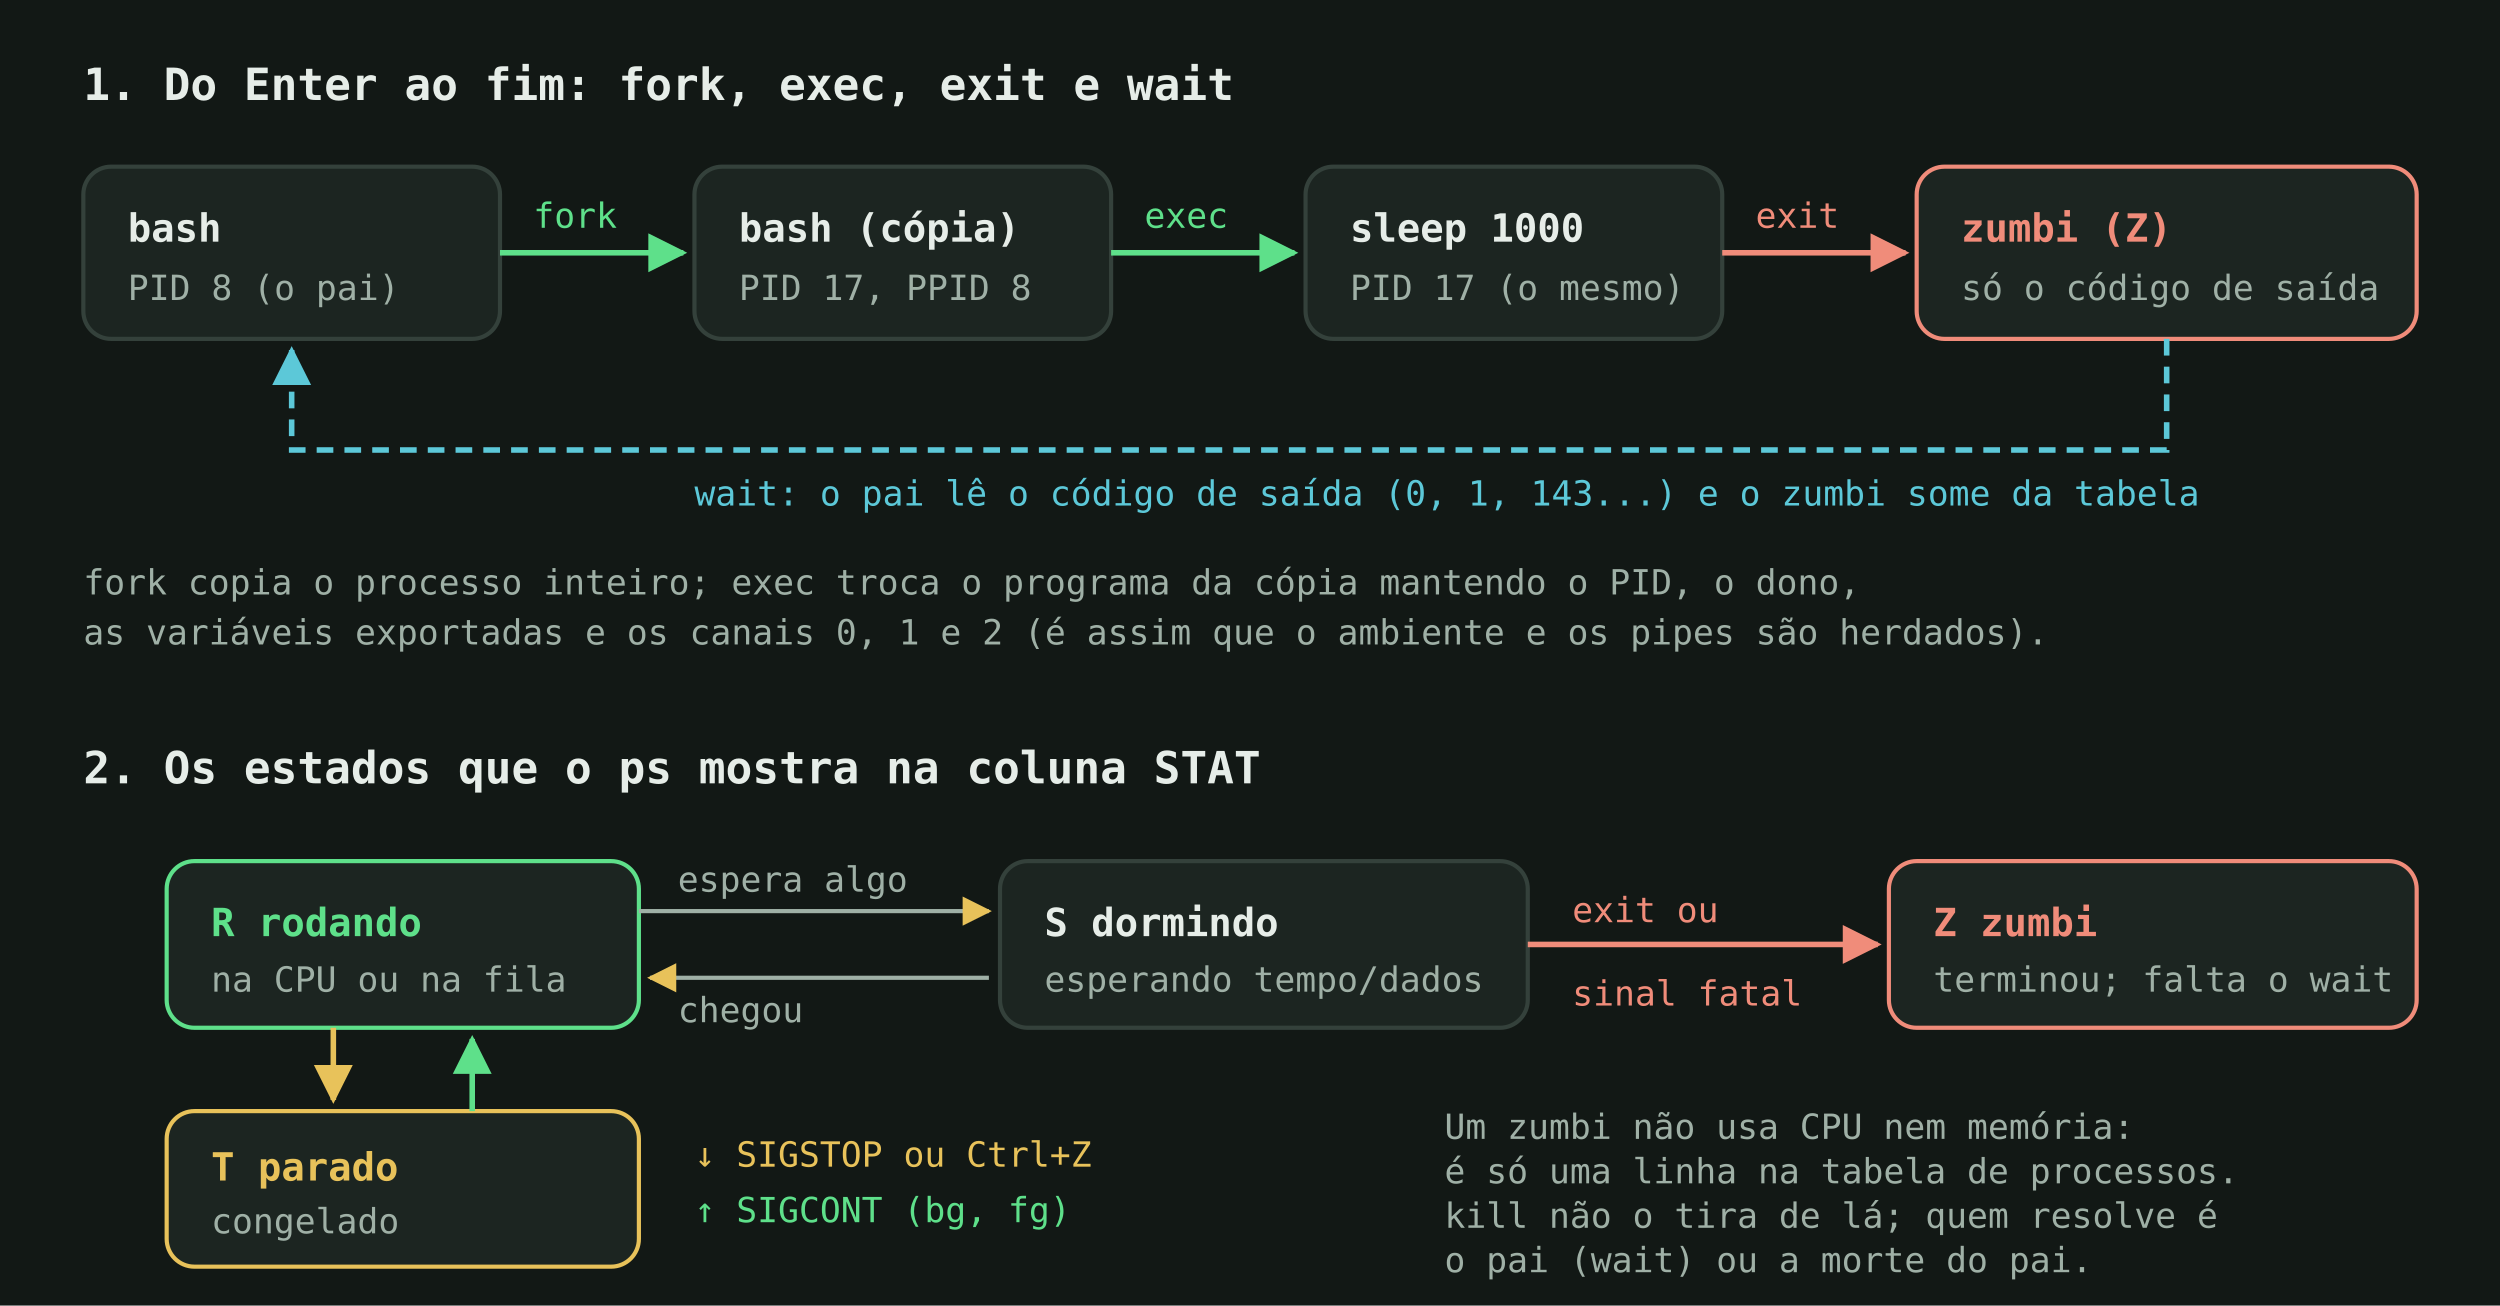
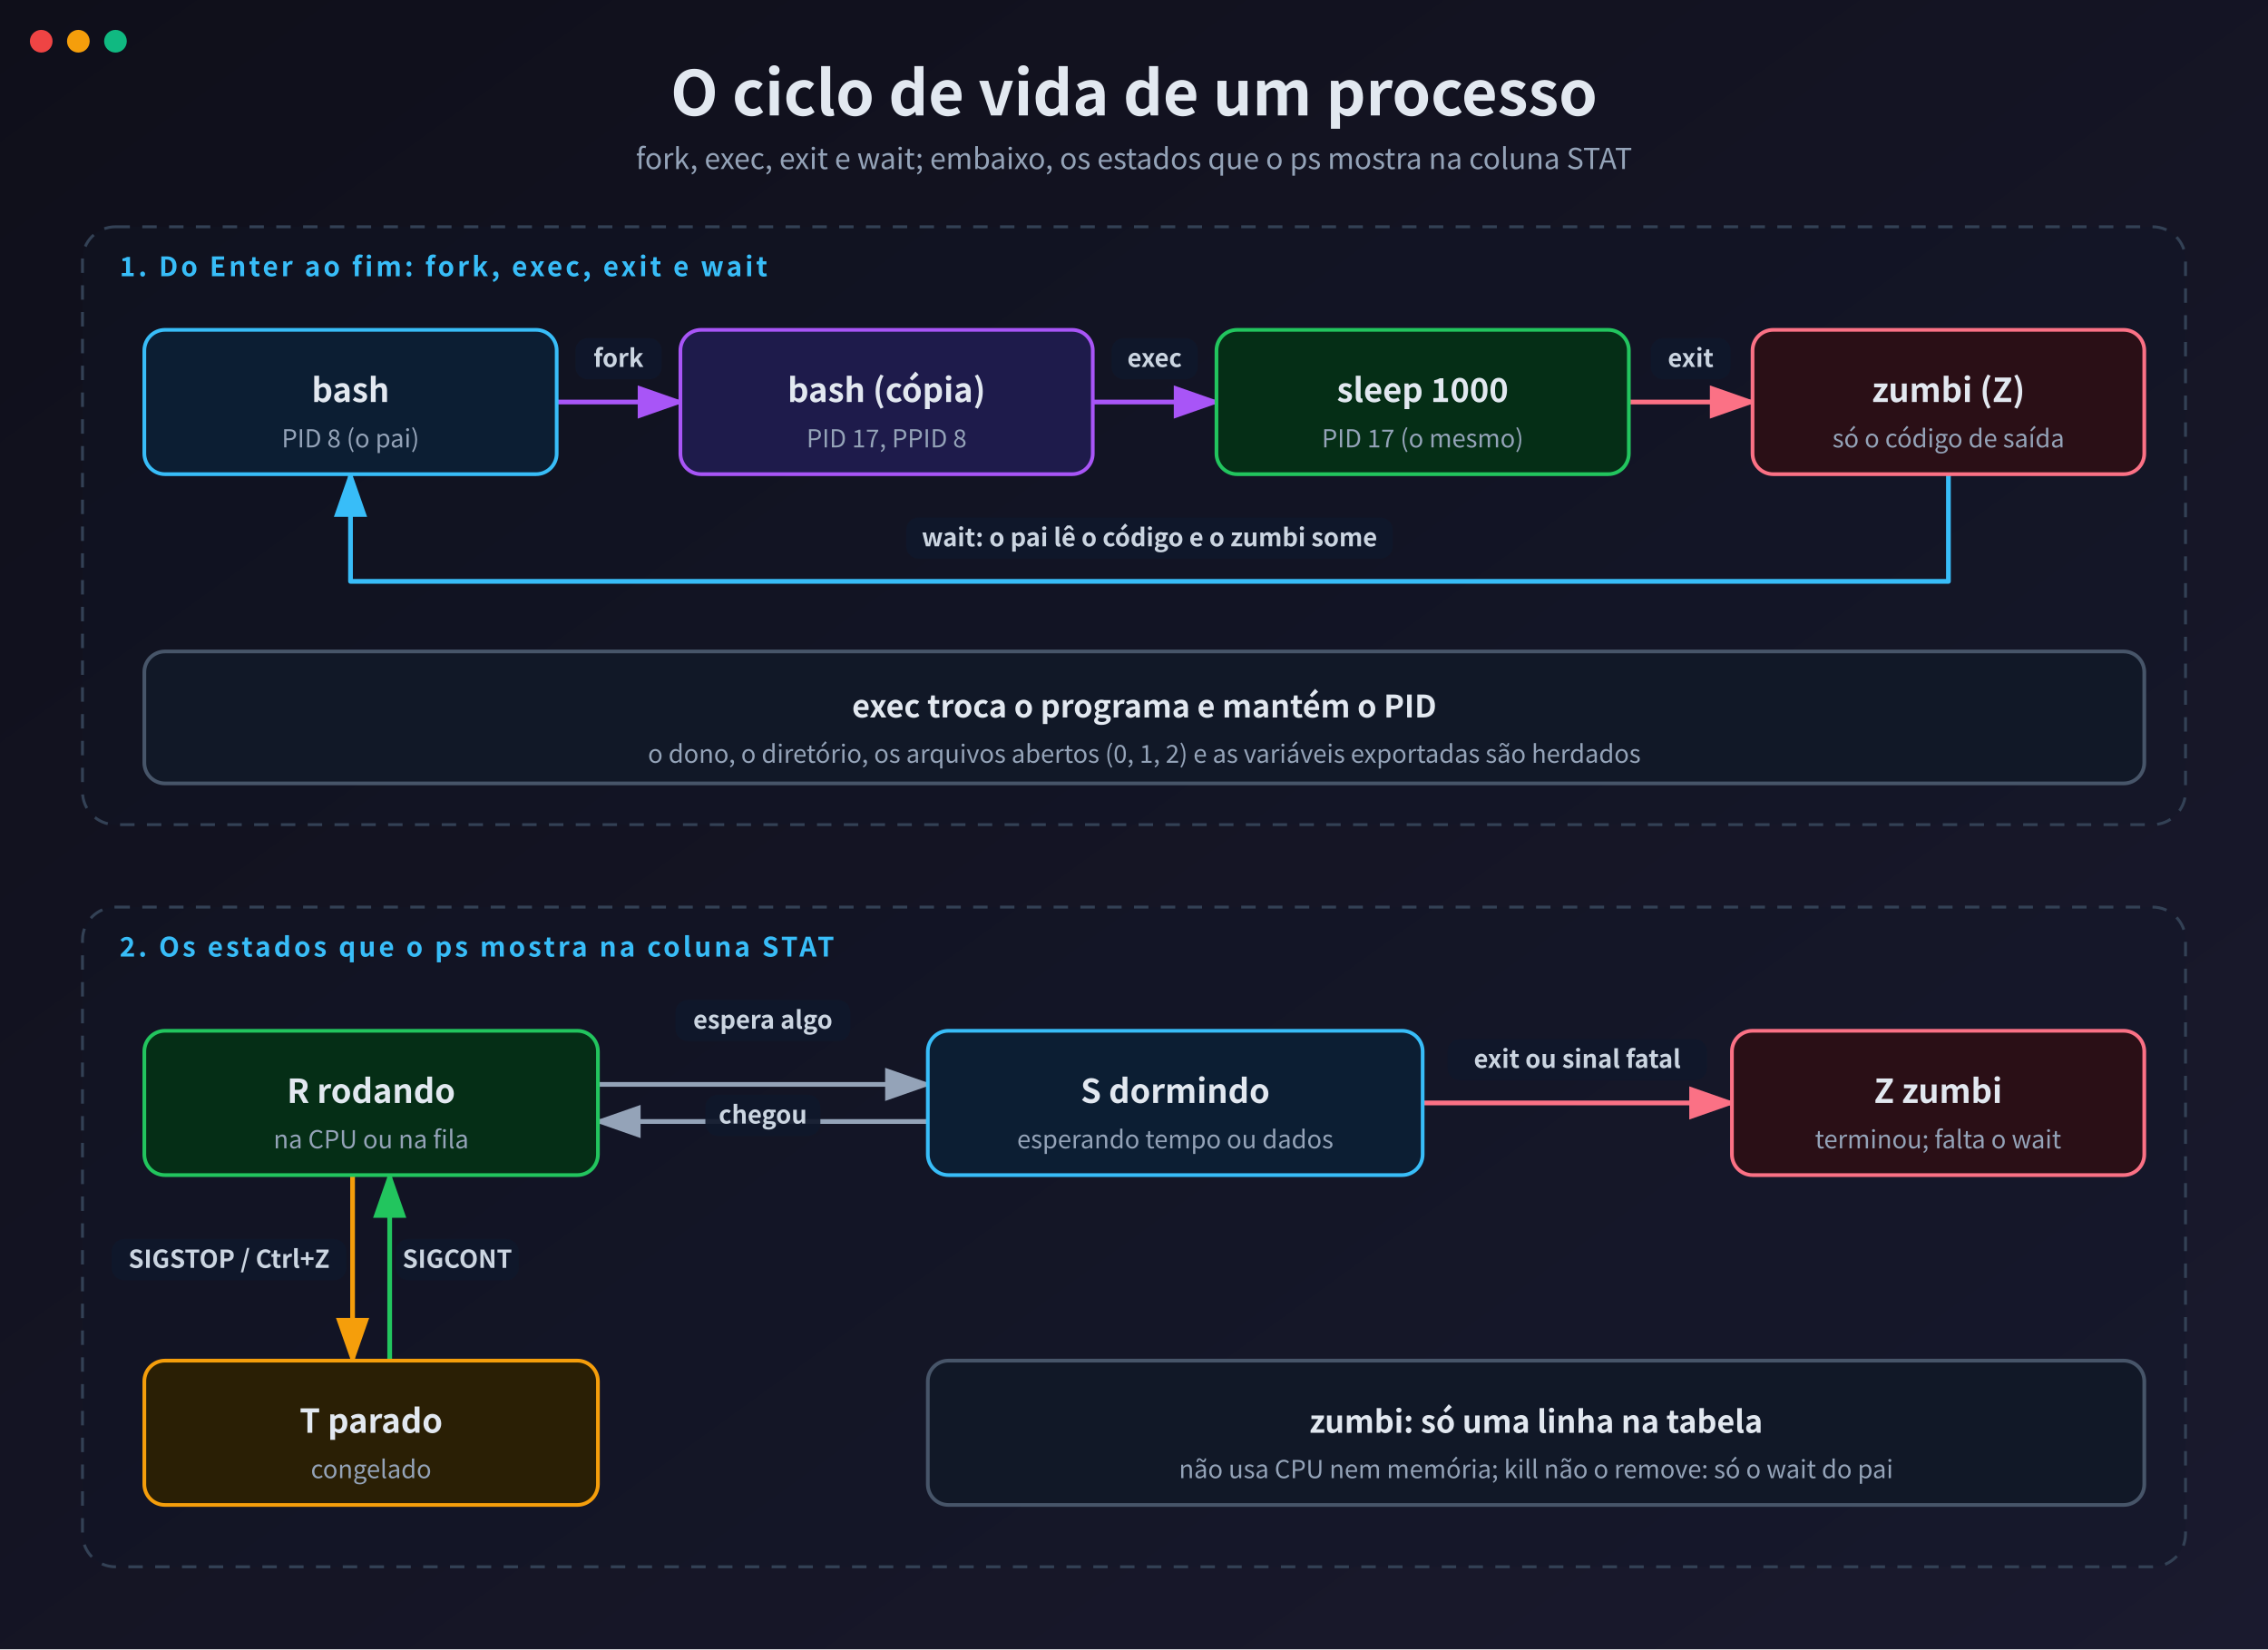
- <svg xmlns="http://www.w3.org/2000/svg" viewBox="0 0 900 470" role="img" aria-labelledby="t d">
-   <style>
-     text { font-family: ui-monospace, "DejaVu Sans Mono", Menlo, Consolas, monospace; fill: #e6ede8; }
-     .t { font-size: 16px; font-weight: 700; }
-     .m { font-size: 14px; font-weight: 700; }
-     .s { font-size: 12.5px; fill: #9fb0a6; }
-     .box { fill: #1c2521; stroke: #34413b; stroke-width: 1.5; }
-   </style>
+ <svg xmlns="http://www.w3.org/2000/svg" viewBox="0 0 1100 800" width="1100" height="800" data-generator="fireworks-tech-graph" data-schema-version="1" data-text-metrics="heuristic-v1" data-style-id="2" data-visual-theme="Dark Terminal" data-diagram-type="architecture" data-motion-scene="" data-semantic-profile="generic" data-semantic-valid="true" data-quality-profile="showcase" data-max-bends-per-edge="2" data-max-total-bends="8" data-max-route-stretch="1.35" data-max-bridged-crossings="0" data-min-node-gap="40.0" data-min-container-gutter="20.0" data-min-label-clearance="4.0" data-min-segment-length="16.0">
  <defs>
-     <marker id="g" viewBox="0 0 10 10" refX="9" refY="5" markerWidth="7" markerHeight="7" orient="auto">
-       <path d="M0 0 L10 5 L0 10 z" fill="#5ee08a" />
+     <marker id="arrowA" markerWidth="10" markerHeight="7" refX="9" refY="3.5" orient="auto">
+       <polygon points="0 0, 10 3.5, 0 7" fill="#a855f7" />
    </marker>
-     <marker id="y" viewBox="0 0 10 10" refX="9" refY="5" markerWidth="7" markerHeight="7" orient="auto">
-       <path d="M0 0 L10 5 L0 10 z" fill="#e8c25a" />
+     <marker id="arrowB" markerWidth="10" markerHeight="7" refX="9" refY="3.5" orient="auto">
+       <polygon points="0 0, 10 3.5, 0 7" fill="#22c55e" />
    </marker>
-     <marker id="r" viewBox="0 0 10 10" refX="9" refY="5" markerWidth="7" markerHeight="7" orient="auto">
-       <path d="M0 0 L10 5 L0 10 z" fill="#f08c7a" />
+     <marker id="arrowC" markerWidth="10" markerHeight="7" refX="9" refY="3.5" orient="auto">
+       <polygon points="0 0, 10 3.5, 0 7" fill="#38bdf8" />
    </marker>
-     <marker id="c" viewBox="0 0 10 10" refX="9" refY="5" markerWidth="7" markerHeight="7" orient="auto">
-       <path d="M0 0 L10 5 L0 10 z" fill="#5cc8d8" />
+     <marker id="arrowE" markerWidth="10" markerHeight="7" refX="9" refY="3.5" orient="auto">
+       <polygon points="0 0, 10 3.5, 0 7" fill="#fb7185" />
    </marker>
+     <marker id="arrowF" markerWidth="10" markerHeight="7" refX="9" refY="3.5" orient="auto">
+       <polygon points="0 0, 10 3.5, 0 7" fill="#f59e0b" />
+     </marker>
+     <marker id="arrowG" markerWidth="10" markerHeight="7" refX="9" refY="3.5" orient="auto">
+       <polygon points="0 0, 10 3.5, 0 7" fill="#f97316" />
+     </marker>
+     <marker id="arrowH" markerWidth="10" markerHeight="7" refX="9" refY="3.5" orient="auto">
+       <polygon points="0 0, 10 3.5, 0 7" fill="#94a3b8" />
+     </marker>
+     <linearGradient id="terminalGradient" x1="0%" y1="0%" x2="100%" y2="100%">
+       <stop offset="0%" stop-color="#0f0f1a" />
+       <stop offset="100%" stop-color="#1a1a2e" />
+     </linearGradient>
+     <filter id="glowBlue" x="-30%" y="-30%" width="160%" height="160%">
+       <feDropShadow dx="0" dy="0" stdDeviation="5" flood-color="#3b82f6" flood-opacity="0.65" />
+     </filter>
+     <filter id="glowPurple" x="-30%" y="-30%" width="160%" height="160%">
+       <feDropShadow dx="0" dy="0" stdDeviation="5" flood-color="#a855f7" flood-opacity="0.72" />
+     </filter>
+     <filter id="glowGreen" x="-30%" y="-30%" width="160%" height="160%">
+       <feDropShadow dx="0" dy="0" stdDeviation="5" flood-color="#22c55e" flood-opacity="0.62" />
+     </filter>
+     <filter id="glowOrange" x="-30%" y="-30%" width="160%" height="160%">
+       <feDropShadow dx="0" dy="0" stdDeviation="5" flood-color="#f97316" flood-opacity="0.62" />
+     </filter>
+     <style>
+     text { font-family: 'SF Mono', 'Fira Code', Menlo, 'Noto Sans CJK SC', 'Microsoft YaHei', 'SimHei', monospace; }
+     .title { font-size: 30px; font-weight: 700; fill: #e2e8f0; }
+     .subtitle { font-size: 14px; font-weight: 500; fill: #94a3b8; }
+     .section { font-size: 13px; font-weight: 700; fill: #38bdf8; letter-spacing: 1.4px; }
+     .section-sub { font-size: 12px; font-weight: 500; fill: #94a3b8; }
+     .node-title { font-weight: 700; fill: #e2e8f0; }
+     .node-sub { font-weight: 500; fill: #94a3b8; }
+     .node-type { font-size: 12px; font-weight: 700; fill: #94a3b8; letter-spacing: 0.08em; }
+     .arrow-label { font-size: 12px; font-weight: 600; fill: #cbd5e1; }
+     .legend { font-size: 12px; font-weight: 500; fill: #94a3b8; }
+     .footnote { font-size: 12px; font-weight: 500; fill: #94a3b8; }
+     .metric-label { font-size: 8.5px; font-weight: 700; fill: #94a3b8; text-transform: uppercase; }
+     .metric-value { font-size: 9.5px; font-weight: 700; fill: #e2e8f0; }
+     </style>
  </defs>
-   <rect width="900" height="470" fill="#121815" />
-   <text class="t" x="30" y="36">1. Do Enter ao fim: fork, exec, exit e wait</text>
-   <rect class="box" x="30" y="60" width="150" height="62" rx="10" />
-   <text class="m" x="46" y="87">bash</text>
-   <text class="s" x="46" y="108">PID 8 (o pai)</text>
-   <rect class="box" x="250" y="60" width="150" height="62" rx="10" />
-   <text class="m" x="266" y="87">bash (cópia)</text>
-   <text class="s" x="266" y="108">PID 17, PPID 8</text>
-   <rect class="box" x="470" y="60" width="150" height="62" rx="10" />
-   <text class="m" x="486" y="87">sleep 1000</text>
-   <text class="s" x="486" y="108">PID 17 (o mesmo)</text>
-   <rect class="box" x="690" y="60" width="180" height="62" rx="10" style="stroke:#f08c7a" />
-   <text class="m" x="706" y="87" style="fill:#f08c7a">zumbi (Z)</text>
-   <text class="s" x="706" y="108">só o código de saída</text>
-   <line x1="180" y1="91" x2="246" y2="91" stroke="#5ee08a" stroke-width="2" marker-end="url(#g)" />
-   <text class="s" x="192" y="82" style="fill:#5ee08a">fork</text>
-   <line x1="400" y1="91" x2="466" y2="91" stroke="#5ee08a" stroke-width="2" marker-end="url(#g)" />
-   <text class="s" x="412" y="82" style="fill:#5ee08a">exec</text>
-   <line x1="620" y1="91" x2="686" y2="91" stroke="#f08c7a" stroke-width="2" marker-end="url(#r)" />
-   <text class="s" x="632" y="82" style="fill:#f08c7a">exit</text>
-   <path d="M780 122 v40 H105 v-36" fill="none" stroke="#5cc8d8" stroke-width="2" stroke-dasharray="6 4" marker-end="url(#c)" />
-   <text class="s" x="250" y="182" style="fill:#5cc8d8">wait: o pai lê o código de saída (0, 1, 143...) e o zumbi some da tabela</text>
-   <text class="s" x="30" y="214">fork copia o processo inteiro; exec troca o programa da cópia mantendo o PID, o dono,</text>
-   <text class="s" x="30" y="232">as variáveis exportadas e os canais 0, 1 e 2 (é assim que o ambiente e os pipes são herdados).</text>
-   <text class="t" x="30" y="282">2. Os estados que o ps mostra na coluna STAT</text>
-   <rect class="box" x="60" y="310" width="170" height="60" rx="10" style="stroke:#5ee08a" />
-   <text class="m" x="76" y="337" style="fill:#5ee08a">R  rodando</text>
-   <text class="s" x="76" y="357">na CPU ou na fila</text>
-   <rect class="box" x="360" y="310" width="190" height="60" rx="10" />
-   <text class="m" x="376" y="337">S  dormindo</text>
-   <text class="s" x="376" y="357">esperando tempo/dados</text>
-   <rect class="box" x="60" y="400" width="170" height="56" rx="10" style="stroke:#e8c25a" />
-   <text class="m" x="76" y="425" style="fill:#e8c25a">T  parado</text>
-   <text class="s" x="76" y="444">congelado</text>
-   <rect class="box" x="680" y="310" width="190" height="60" rx="10" style="stroke:#f08c7a" />
-   <text class="m" x="696" y="337" style="fill:#f08c7a">Z  zumbi</text>
-   <text class="s" x="696" y="357">terminou; falta o wait</text>
-   <line x1="230" y1="328" x2="356" y2="328" stroke="#9fb0a6" stroke-width="1.5" marker-end="url(#y)" />
-   <line x1="356" y1="352" x2="234" y2="352" stroke="#9fb0a6" stroke-width="1.5" marker-end="url(#y)" />
-   <text class="s" x="244" y="321">espera algo</text>
-   <text class="s" x="244" y="368">chegou</text>
-   <line x1="120" y1="370" x2="120" y2="396" stroke="#e8c25a" stroke-width="2" marker-end="url(#y)" />
-   <line x1="170" y1="400" x2="170" y2="374" stroke="#5ee08a" stroke-width="2" marker-end="url(#g)" />
-   <text class="s" x="250" y="420" style="fill:#e8c25a">↓ SIGSTOP ou Ctrl+Z</text>
-   <text class="s" x="250" y="440" style="fill:#5ee08a">↑ SIGCONT (bg, fg)</text>
-   <line x1="550" y1="340" x2="676" y2="340" stroke="#f08c7a" stroke-width="2" marker-end="url(#r)" />
-   <text class="s" x="566" y="332" style="fill:#f08c7a">exit ou</text>
-   <text class="s" x="566" y="362" style="fill:#f08c7a">sinal fatal</text>
-   <text class="s" x="520" y="410">Um zumbi não usa CPU nem memória:</text>
-   <text class="s" x="520" y="426">é só uma linha na tabela de processos.</text>
-   <text class="s" x="520" y="442">kill não o tira de lá; quem resolve é</text>
-   <text class="s" x="520" y="458">o pai (wait) ou a morte do pai.</text>
+   <rect data-graph-role="background" width="1100.0" height="800.0" fill="url(#terminalGradient)" />
+   <circle cx="20.0" cy="20" r="5.5" fill="#ef4444" />
+   <circle cx="38.0" cy="20" r="5.5" fill="#f59e0b" />
+   <circle cx="56.0" cy="20" r="5.5" fill="#10b981" />
+   <text x="550.0" y="56" text-anchor="middle" class="title">O ciclo de vida de um processo</text>
+   <text x="550.0" y="82" text-anchor="middle" class="subtitle">fork, exec, exit e wait; embaixo, os estados que o ps mostra na coluna STAT</text>
+   <g id="c-ciclo" data-graph-role="container" data-container-id="c-ciclo" data-semantic-role="boundary" data-graph-bounds="40,110,1060,400">
+     <rect data-graph-role="container" x="40.0" y="110.0" width="1020.0" height="290.0" rx="16.0" fill="rgba(15,23,42,0.28)" stroke="#334155" stroke-width="1.4" stroke-dasharray="7 6" />
+     <text x="58.0" y="134.0" class="section">1. Do Enter ao fim: fork, exec, exit e wait</text>
+     <rect id="c-ciclo-header" data-graph-role="reserved" data-reserved-kind="container-header" x="48" y="116" width="304.82" height="30" fill="none" stroke="none" />
+   </g>
+   <g id="c-estados" data-graph-role="container" data-container-id="c-estados" data-semantic-role="boundary" data-graph-bounds="40,440,1060,760">
+     <rect data-graph-role="container" x="40.0" y="440.0" width="1020.0" height="320.0" rx="16.0" fill="rgba(15,23,42,0.28)" stroke="#334155" stroke-width="1.4" stroke-dasharray="7 6" />
+     <text x="58.0" y="464.0" class="section">2. Os estados que o ps mostra na coluna STAT</text>
+     <rect id="c-estados-header" data-graph-role="reserved" data-reserved-kind="container-header" x="48" y="446" width="329.26" height="30" fill="none" stroke="none" />
+   </g>
+   <path id="wait" data-graph-role="edge" data-edge-id="wait" data-source="zumbi" data-target="pai" data-edge-kind="flow" data-topic-id="" data-flow="read" data-motion-role="" data-motion-stage="" data-motion-order="" data-protocol="" data-via="" data-critical-path-id="" data-critical-hop="" data-critical-hops="" data-critical="false" data-bends="2" data-route-stretch="1.134" data-bridges="" d="M 945,230 L 945,282 L 170,282 L 170,230" fill="none" stroke="#38bdf8" stroke-width="2.3" stroke-linecap="round" stroke-linejoin="round" marker-end="url(#arrowC)" />
+   <path id="fork" data-graph-role="edge" data-edge-id="fork" data-source="pai" data-target="copia" data-edge-kind="flow" data-topic-id="" data-flow="control" data-motion-role="" data-motion-stage="" data-motion-order="" data-protocol="" data-via="" data-critical-path-id="" data-critical-hop="" data-critical-hops="" data-critical="false" data-bends="0" data-route-stretch="1.0" data-bridges="" d="M 270,195 L 330,195" fill="none" stroke="#a855f7" stroke-width="2.3" stroke-linecap="round" stroke-linejoin="round" marker-end="url(#arrowA)" />
+   <path id="exec" data-graph-role="edge" data-edge-id="exec" data-source="copia" data-target="sleep" data-edge-kind="flow" data-topic-id="" data-flow="control" data-motion-role="" data-motion-stage="" data-motion-order="" data-protocol="" data-via="" data-critical-path-id="" data-critical-hop="" data-critical-hops="" data-critical="false" data-bends="0" data-route-stretch="1.0" data-bridges="" d="M 530,195 L 590,195" fill="none" stroke="#a855f7" stroke-width="2.3" stroke-linecap="round" stroke-linejoin="round" marker-end="url(#arrowA)" />
+   <path id="exit" data-graph-role="edge" data-edge-id="exit" data-source="sleep" data-target="zumbi" data-edge-kind="flow" data-topic-id="" data-flow="data" data-motion-role="" data-motion-stage="" data-motion-order="" data-protocol="" data-via="" data-critical-path-id="" data-critical-hop="" data-critical-hops="" data-critical="false" data-bends="0" data-route-stretch="1.0" data-bridges="" d="M 790,195 L 850,195" fill="none" stroke="#fb7185" stroke-width="2.3" stroke-linecap="round" stroke-linejoin="round" marker-end="url(#arrowE)" />
+   <path id="r-s" data-graph-role="edge" data-edge-id="r-s" data-source="r" data-target="s" data-edge-kind="flow" data-topic-id="" data-flow="neutral" data-motion-role="" data-motion-stage="" data-motion-order="" data-protocol="" data-via="" data-critical-path-id="" data-critical-hop="" data-critical-hops="" data-critical="false" data-bends="0" data-route-stretch="1.0" data-bridges="" d="M 290,526 L 450,526" fill="none" stroke="#94a3b8" stroke-width="2.3" stroke-linecap="round" stroke-linejoin="round" marker-end="url(#arrowH)" />
+   <path id="s-r" data-graph-role="edge" data-edge-id="s-r" data-source="s" data-target="r" data-edge-kind="flow" data-topic-id="" data-flow="neutral" data-motion-role="" data-motion-stage="" data-motion-order="" data-protocol="" data-via="" data-critical-path-id="" data-critical-hop="" data-critical-hops="" data-critical="false" data-bends="0" data-route-stretch="1.0" data-bridges="" d="M 450,544 L 290,544" fill="none" stroke="#94a3b8" stroke-width="2.3" stroke-linecap="round" stroke-linejoin="round" marker-end="url(#arrowH)" />
+   <path id="r-t" data-graph-role="edge" data-edge-id="r-t" data-source="r" data-target="t" data-edge-kind="flow" data-topic-id="" data-flow="async" data-motion-role="" data-motion-stage="" data-motion-order="" data-protocol="" data-via="" data-critical-path-id="" data-critical-hop="" data-critical-hops="" data-critical="false" data-bends="0" data-route-stretch="1.0" data-bridges="" d="M 171,570 L 171,660" fill="none" stroke="#f59e0b" stroke-width="2.3" stroke-linecap="round" stroke-linejoin="round" marker-end="url(#arrowF)" />
+   <path id="t-r" data-graph-role="edge" data-edge-id="t-r" data-source="t" data-target="r" data-edge-kind="flow" data-topic-id="" data-flow="write" data-motion-role="" data-motion-stage="" data-motion-order="" data-protocol="" data-via="" data-critical-path-id="" data-critical-hop="" data-critical-hops="" data-critical="false" data-bends="0" data-route-stretch="1.0" data-bridges="" d="M 189,660 L 189,570" fill="none" stroke="#22c55e" stroke-width="2.3" stroke-linecap="round" stroke-linejoin="round" marker-end="url(#arrowB)" />
+   <path id="s-z" data-graph-role="edge" data-edge-id="s-z" data-source="s" data-target="z" data-edge-kind="flow" data-topic-id="" data-flow="data" data-motion-role="" data-motion-stage="" data-motion-order="" data-protocol="" data-via="" data-critical-path-id="" data-critical-hop="" data-critical-hops="" data-critical="false" data-bends="0" data-route-stretch="1.0" data-bridges="" d="M 690,535 L 840,535" fill="none" stroke="#fb7185" stroke-width="2.3" stroke-linecap="round" stroke-linejoin="round" marker-end="url(#arrowE)" />
+   <g id="node-pai" data-graph-role="node" data-node-id="pai" data-semantic-role="rect" data-motion-role="" data-motion-stage="" data-motion-order="" data-parent="" data-deployment-id="" data-topic-id="" data-span-id="" data-station-order="" data-status="" data-start-ms="" data-duration-ms="" data-parent-span="" data-graph-bounds="70,160,270,230">
+     <rect x="70.0" y="160.0" width="200.0" height="70.0" rx="10.0" fill="#0c1e33" stroke="#38bdf8" stroke-width="1.8" />
+     <text data-text-role="title" data-full-text="bash" data-text-max-width="176.0" x="170.0" y="195.0" text-anchor="middle" class="node-title" font-size="16.0">bash</text>
+     <text data-text-role="subtitle" data-full-text="PID 8 (o pai)" data-text-max-width="176.0" x="170.0" y="217.0" text-anchor="middle" class="node-sub" font-size="12">PID 8 (o pai)</text>
+   </g>
+   <g id="node-copia" data-graph-role="node" data-node-id="copia" data-semantic-role="rect" data-motion-role="" data-motion-stage="" data-motion-order="" data-parent="" data-deployment-id="" data-topic-id="" data-span-id="" data-station-order="" data-status="" data-start-ms="" data-duration-ms="" data-parent-span="" data-graph-bounds="330,160,530,230">
+     <rect x="330.0" y="160.0" width="200.0" height="70.0" rx="10.0" fill="#1e1b4b" stroke="#a855f7" stroke-width="1.8" />
+     <text data-text-role="title" data-full-text="bash (cópia)" data-text-max-width="176.0" x="430.0" y="195.0" text-anchor="middle" class="node-title" font-size="16.0">bash (cópia)</text>
+     <text data-text-role="subtitle" data-full-text="PID 17, PPID 8" data-text-max-width="176.0" x="430.0" y="217.0" text-anchor="middle" class="node-sub" font-size="12">PID 17, PPID 8</text>
+   </g>
+   <g id="node-sleep" data-graph-role="node" data-node-id="sleep" data-semantic-role="rect" data-motion-role="" data-motion-stage="" data-motion-order="" data-parent="" data-deployment-id="" data-topic-id="" data-span-id="" data-station-order="" data-status="" data-start-ms="" data-duration-ms="" data-parent-span="" data-graph-bounds="590,160,790,230">
+     <rect x="590.0" y="160.0" width="200.0" height="70.0" rx="10.0" fill="#052e16" stroke="#22c55e" stroke-width="1.8" />
+     <text data-text-role="title" data-full-text="sleep 1000" data-text-max-width="176.0" x="690.0" y="195.0" text-anchor="middle" class="node-title" font-size="16.0">sleep 1000</text>
+     <text data-text-role="subtitle" data-full-text="PID 17 (o mesmo)" data-text-max-width="176.0" x="690.0" y="217.0" text-anchor="middle" class="node-sub" font-size="12">PID 17 (o mesmo)</text>
+   </g>
+   <g id="node-zumbi" data-graph-role="node" data-node-id="zumbi" data-semantic-role="rect" data-motion-role="" data-motion-stage="" data-motion-order="" data-parent="" data-deployment-id="" data-topic-id="" data-span-id="" data-station-order="" data-status="" data-start-ms="" data-duration-ms="" data-parent-span="" data-graph-bounds="850,160,1040,230">
+     <rect x="850.0" y="160.0" width="190.0" height="70.0" rx="10.0" fill="#2a0f16" stroke="#fb7185" stroke-width="1.8" />
+     <text data-text-role="title" data-full-text="zumbi (Z)" data-text-max-width="166.0" x="945.0" y="195.0" text-anchor="middle" class="node-title" font-size="16.0">zumbi (Z)</text>
+     <text data-text-role="subtitle" data-full-text="só o código de saída" data-text-max-width="166.0" x="945.0" y="217.0" text-anchor="middle" class="node-sub" font-size="12">só o código de saída</text>
+   </g>
+   <g id="node-heranca" data-graph-role="node" data-node-id="heranca" data-semantic-role="rect" data-motion-role="" data-motion-stage="" data-motion-order="" data-parent="" data-deployment-id="" data-topic-id="" data-span-id="" data-station-order="" data-status="" data-start-ms="" data-duration-ms="" data-parent-span="" data-graph-bounds="70,316,1040,380">
+     <rect x="70.0" y="316.0" width="970.0" height="64.0" rx="10.0" fill="#111827" stroke="#475569" stroke-width="1.8" />
+     <text data-text-role="title" data-full-text="exec troca o programa e mantém o PID" data-text-max-width="946.0" x="555.0" y="348.0" text-anchor="middle" class="node-title" font-size="15.0">exec troca o programa e mantém o PID</text>
+     <text data-text-role="subtitle" data-full-text="o dono, o diretório, os arquivos abertos (0, 1, 2) e as variáveis exportadas são herdados" data-text-max-width="946.0" x="555.0" y="370.0" text-anchor="middle" class="node-sub" font-size="12">o dono, o diretório, os arquivos abertos (0, 1, 2) e as variáveis exportadas são herdados</text>
+   </g>
+   <g id="node-r" data-graph-role="node" data-node-id="r" data-semantic-role="rect" data-motion-role="" data-motion-stage="" data-motion-order="" data-parent="" data-deployment-id="" data-topic-id="" data-span-id="" data-station-order="" data-status="" data-start-ms="" data-duration-ms="" data-parent-span="" data-graph-bounds="70,500,290,570">
+     <rect x="70.0" y="500.0" width="220.0" height="70.0" rx="10.0" fill="#052e16" stroke="#22c55e" stroke-width="1.8" />
+     <text data-text-role="title" data-full-text="R  rodando" data-text-max-width="196.0" x="180.0" y="535.0" text-anchor="middle" class="node-title" font-size="16.0">R rodando</text>
+     <text data-text-role="subtitle" data-full-text="na CPU ou na fila" data-text-max-width="196.0" x="180.0" y="557.0" text-anchor="middle" class="node-sub" font-size="12">na CPU ou na fila</text>
+   </g>
+   <g id="node-s" data-graph-role="node" data-node-id="s" data-semantic-role="rect" data-motion-role="" data-motion-stage="" data-motion-order="" data-parent="" data-deployment-id="" data-topic-id="" data-span-id="" data-station-order="" data-status="" data-start-ms="" data-duration-ms="" data-parent-span="" data-graph-bounds="450,500,690,570">
+     <rect x="450.0" y="500.0" width="240.0" height="70.0" rx="10.0" fill="#0c1e33" stroke="#38bdf8" stroke-width="1.8" />
+     <text data-text-role="title" data-full-text="S  dormindo" data-text-max-width="216.0" x="570.0" y="535.0" text-anchor="middle" class="node-title" font-size="16.0">S dormindo</text>
+     <text data-text-role="subtitle" data-full-text="esperando tempo ou dados" data-text-max-width="216.0" x="570.0" y="557.0" text-anchor="middle" class="node-sub" font-size="12">esperando tempo ou dados</text>
+   </g>
+   <g id="node-z" data-graph-role="node" data-node-id="z" data-semantic-role="rect" data-motion-role="" data-motion-stage="" data-motion-order="" data-parent="" data-deployment-id="" data-topic-id="" data-span-id="" data-station-order="" data-status="" data-start-ms="" data-duration-ms="" data-parent-span="" data-graph-bounds="840,500,1040,570">
+     <rect x="840.0" y="500.0" width="200.0" height="70.0" rx="10.0" fill="#2a0f16" stroke="#fb7185" stroke-width="1.8" />
+     <text data-text-role="title" data-full-text="Z  zumbi" data-text-max-width="176.0" x="940.0" y="535.0" text-anchor="middle" class="node-title" font-size="16.0">Z zumbi</text>
+     <text data-text-role="subtitle" data-full-text="terminou; falta o wait" data-text-max-width="176.0" x="940.0" y="557.0" text-anchor="middle" class="node-sub" font-size="12">terminou; falta o wait</text>
+   </g>
+   <g id="node-t" data-graph-role="node" data-node-id="t" data-semantic-role="rect" data-motion-role="" data-motion-stage="" data-motion-order="" data-parent="" data-deployment-id="" data-topic-id="" data-span-id="" data-station-order="" data-status="" data-start-ms="" data-duration-ms="" data-parent-span="" data-graph-bounds="70,660,290,730">
+     <rect x="70.0" y="660.0" width="220.0" height="70.0" rx="10.0" fill="#2a1f05" stroke="#f59e0b" stroke-width="1.8" />
+     <text data-text-role="title" data-full-text="T  parado" data-text-max-width="196.0" x="180.0" y="695.0" text-anchor="middle" class="node-title" font-size="16.0">T parado</text>
+     <text data-text-role="subtitle" data-full-text="congelado" data-text-max-width="196.0" x="180.0" y="717.0" text-anchor="middle" class="node-sub" font-size="12">congelado</text>
+   </g>
+   <g id="node-nota-z" data-graph-role="node" data-node-id="nota-z" data-semantic-role="rect" data-motion-role="" data-motion-stage="" data-motion-order="" data-parent="" data-deployment-id="" data-topic-id="" data-span-id="" data-station-order="" data-status="" data-start-ms="" data-duration-ms="" data-parent-span="" data-graph-bounds="450,660,1040,730">
+     <rect x="450.0" y="660.0" width="590.0" height="70.0" rx="10.0" fill="#111827" stroke="#475569" stroke-width="1.8" />
+     <text data-text-role="title" data-full-text="zumbi: só uma linha na tabela" data-text-max-width="566.0" x="745.0" y="695.0" text-anchor="middle" class="node-title" font-size="15.0">zumbi: só uma linha na tabela</text>
+     <text data-text-role="subtitle" data-full-text="não usa CPU nem memória; kill não o remove: só o wait do pai" data-text-max-width="566.0" x="745.0" y="717.0" text-anchor="middle" class="node-sub" font-size="12">não usa CPU nem memória; kill não o remove: só o wait do pai</text>
+   </g>
+   <g id="fork-label" data-graph-role="label" data-owner="fork" data-graph-bounds="279.08,164,320.92,184">
+     <rect x="279.08" y="164.0" width="41.84" height="20" rx="6" fill="#0f172a" opacity="0.92" />
+     <text x="300.0" y="178.0" text-anchor="middle" class="arrow-label">fork</text>
+   </g>
+   <g id="exec-label" data-graph-role="label" data-owner="exec" data-graph-bounds="539.08,164,580.92,184">
+     <rect x="539.08" y="164.0" width="41.84" height="20" rx="6" fill="#0f172a" opacity="0.92" />
+     <text x="560.0" y="178.0" text-anchor="middle" class="arrow-label">exec</text>
+   </g>
+   <g id="exit-label" data-graph-role="label" data-owner="exit" data-graph-bounds="800.64,164,839.36,184">
+     <rect x="800.64" y="164.0" width="38.72" height="20" rx="6" fill="#0f172a" opacity="0.92" />
+     <text x="820.0" y="178.0" text-anchor="middle" class="arrow-label">exit</text>
+   </g>
+   <g id="wait-label" data-graph-role="label" data-owner="wait" data-graph-bounds="439.5,251,675.5,271">
+     <rect x="439.5" y="251.0" width="236" height="20" rx="6" fill="#0f172a" opacity="0.92" />
+     <text x="557.5" y="265.0" text-anchor="middle" class="arrow-label">wait: o pai lê o código e o zumbi some</text>
+   </g>
+   <g id="r-s-label" data-graph-role="label" data-owner="r-s" data-graph-bounds="327.6,485,412.4,505">
+     <rect x="327.6" y="485.0" width="84.8" height="20" rx="6" fill="#0f172a" opacity="0.92" />
+     <text x="370.0" y="499.0" text-anchor="middle" class="arrow-label">espera algo</text>
+   </g>
+   <g id="s-r-label" data-graph-role="label" data-owner="s-r" data-graph-bounds="342.12,531,397.88,551">
+     <rect x="342.12" y="531.0" width="55.76" height="20" rx="6" fill="#0f172a" opacity="0.92" />
+     <text x="370.0" y="545.0" text-anchor="middle" class="arrow-label">chegou</text>
+   </g>
+   <g id="r-t-label" data-graph-role="label" data-owner="r-t" data-graph-bounds="54.16,601,168,621">
+     <rect x="54.16" y="601.0" width="113.84" height="20" rx="6" fill="#0f172a" opacity="0.92" />
+     <text x="111.08" y="615.0" text-anchor="middle" class="arrow-label">SIGSTOP / Ctrl+Z</text>
+   </g>
+   <g id="t-r-label" data-graph-role="label" data-owner="t-r" data-graph-bounds="192,601,251.6,621">
+     <rect x="192.0" y="601.0" width="59.6" height="20" rx="6" fill="#0f172a" opacity="0.92" />
+     <text x="221.8" y="615.0" text-anchor="middle" class="arrow-label">SIGCONT</text>
+   </g>
+   <g id="s-z-label" data-graph-role="label" data-owner="s-z" data-graph-bounds="702.08,504,827.92,524">
+     <rect x="702.08" y="504.0" width="125.84" height="20" rx="6" fill="#0f172a" opacity="0.92" />
+     <text x="765.0" y="518.0" text-anchor="middle" class="arrow-label">exit ou sinal fatal</text>
+   </g>
</svg>
